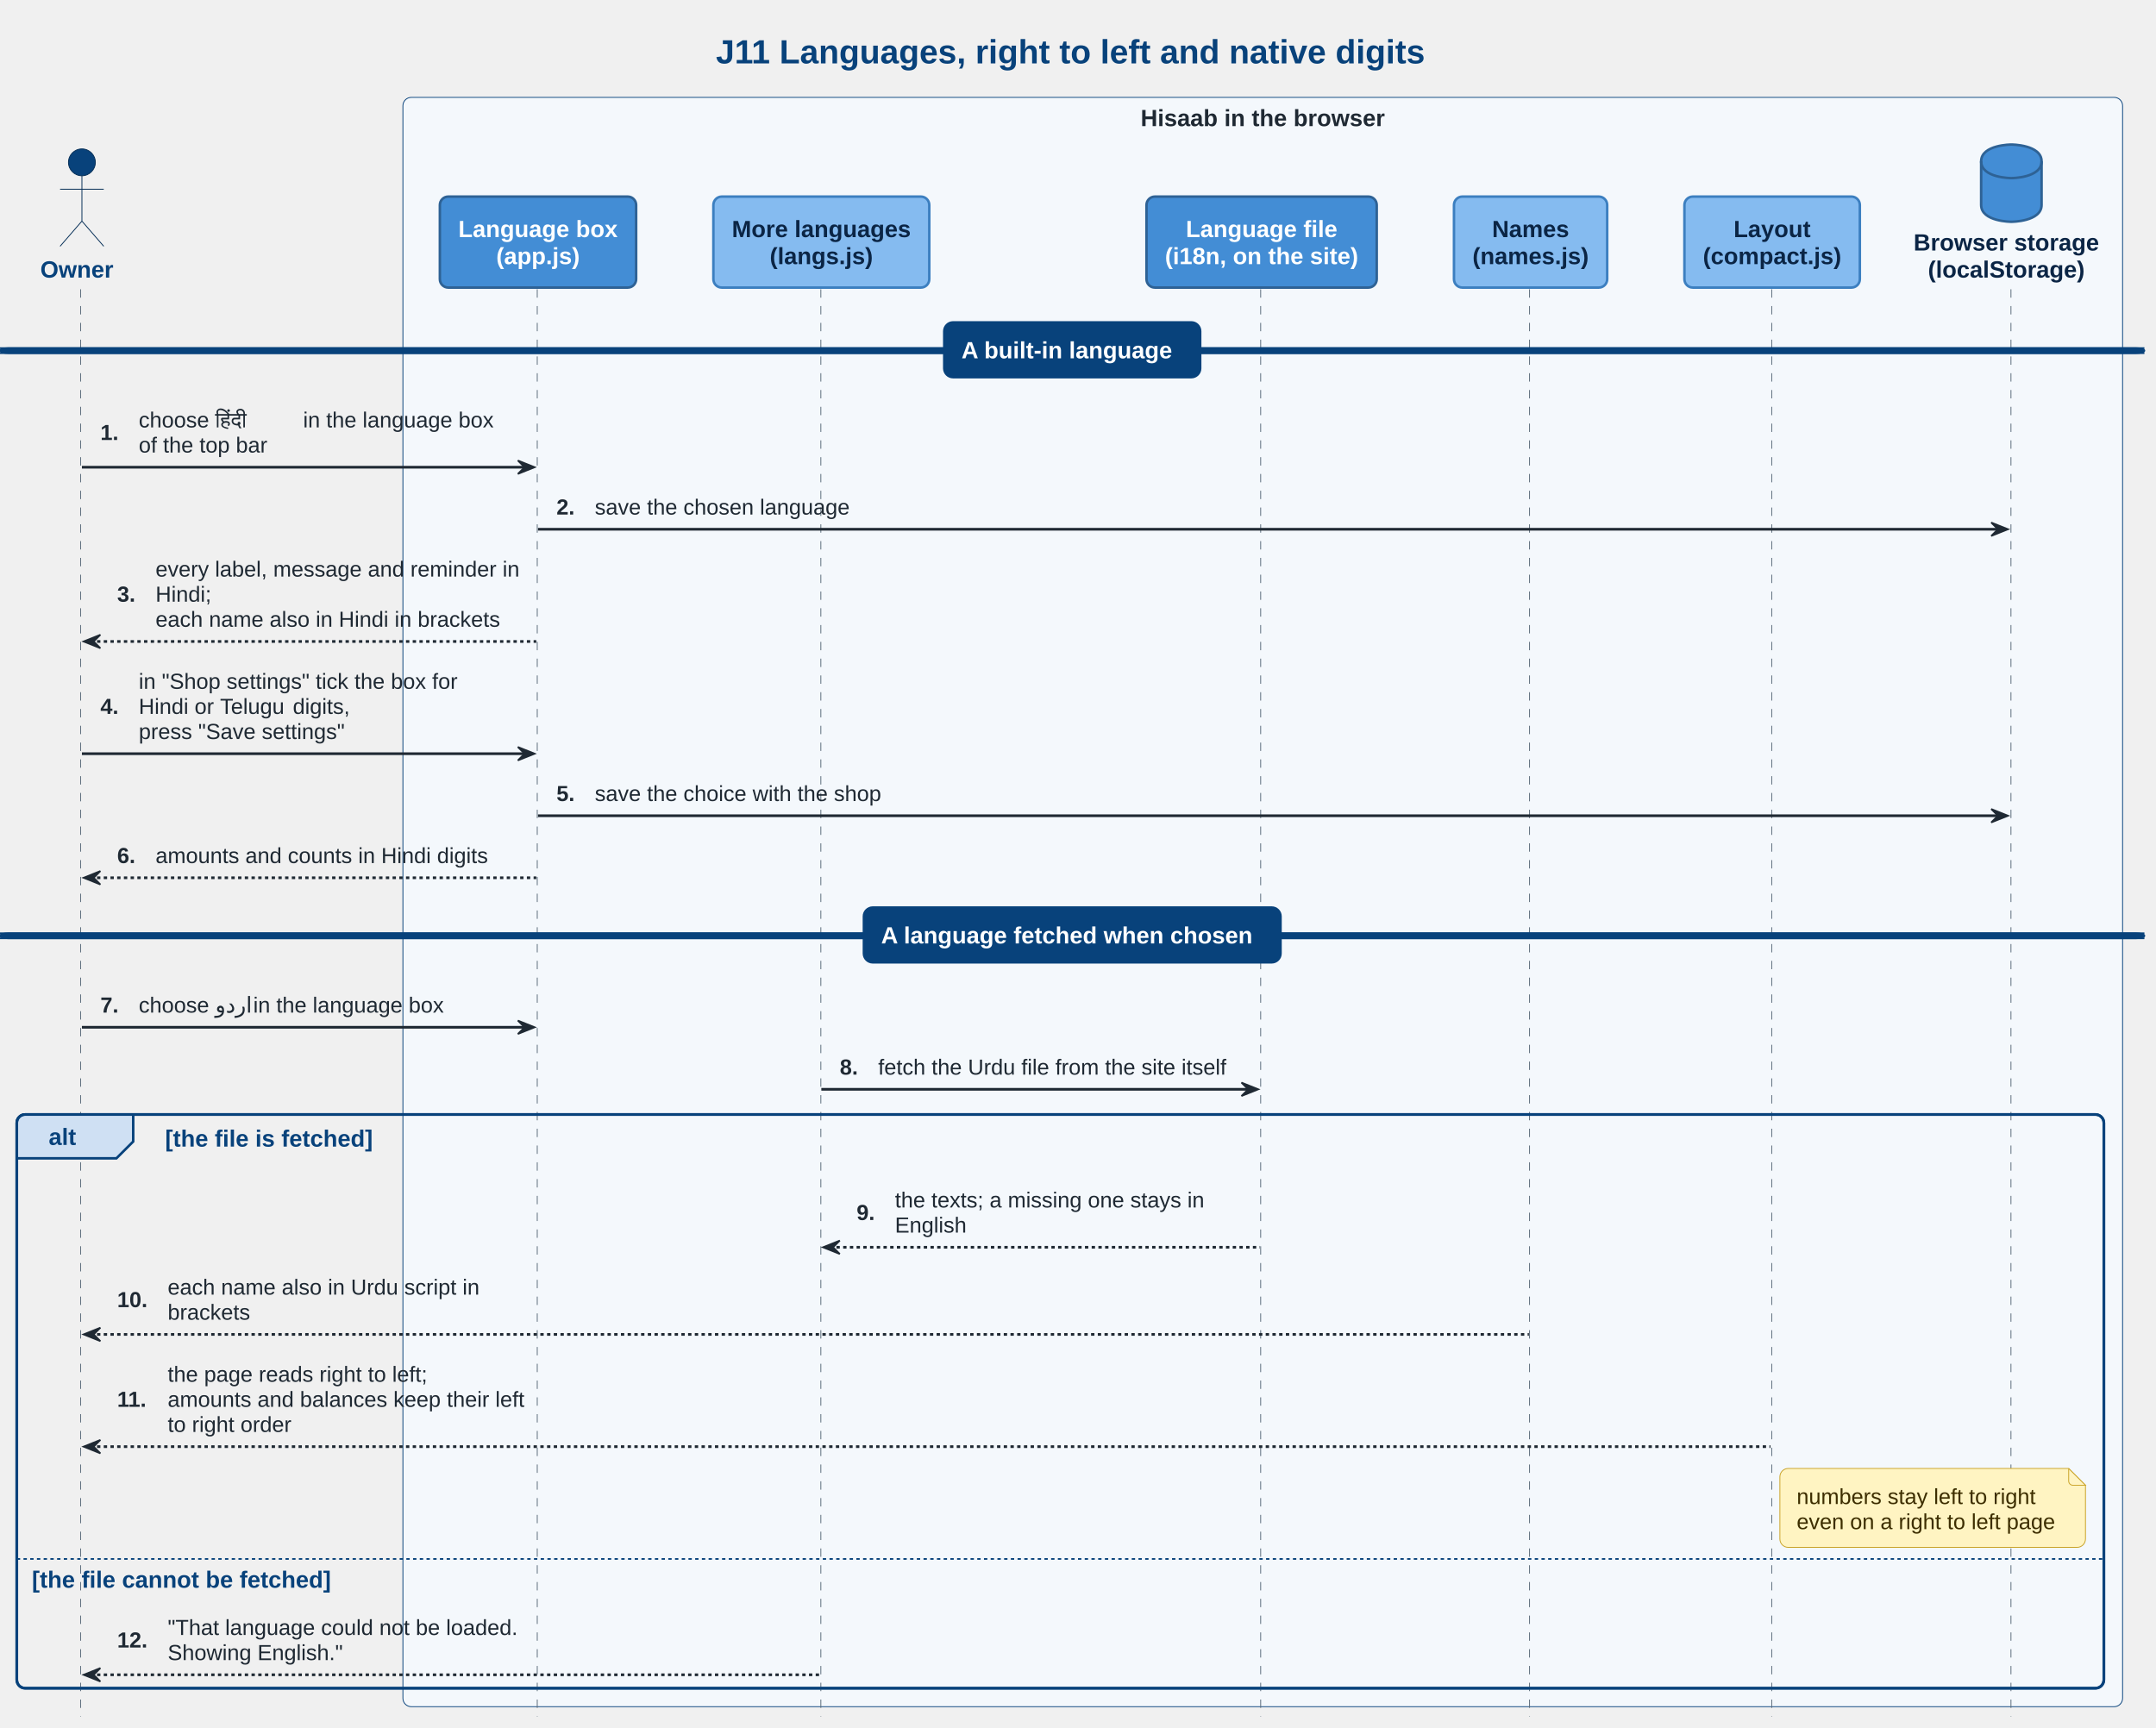
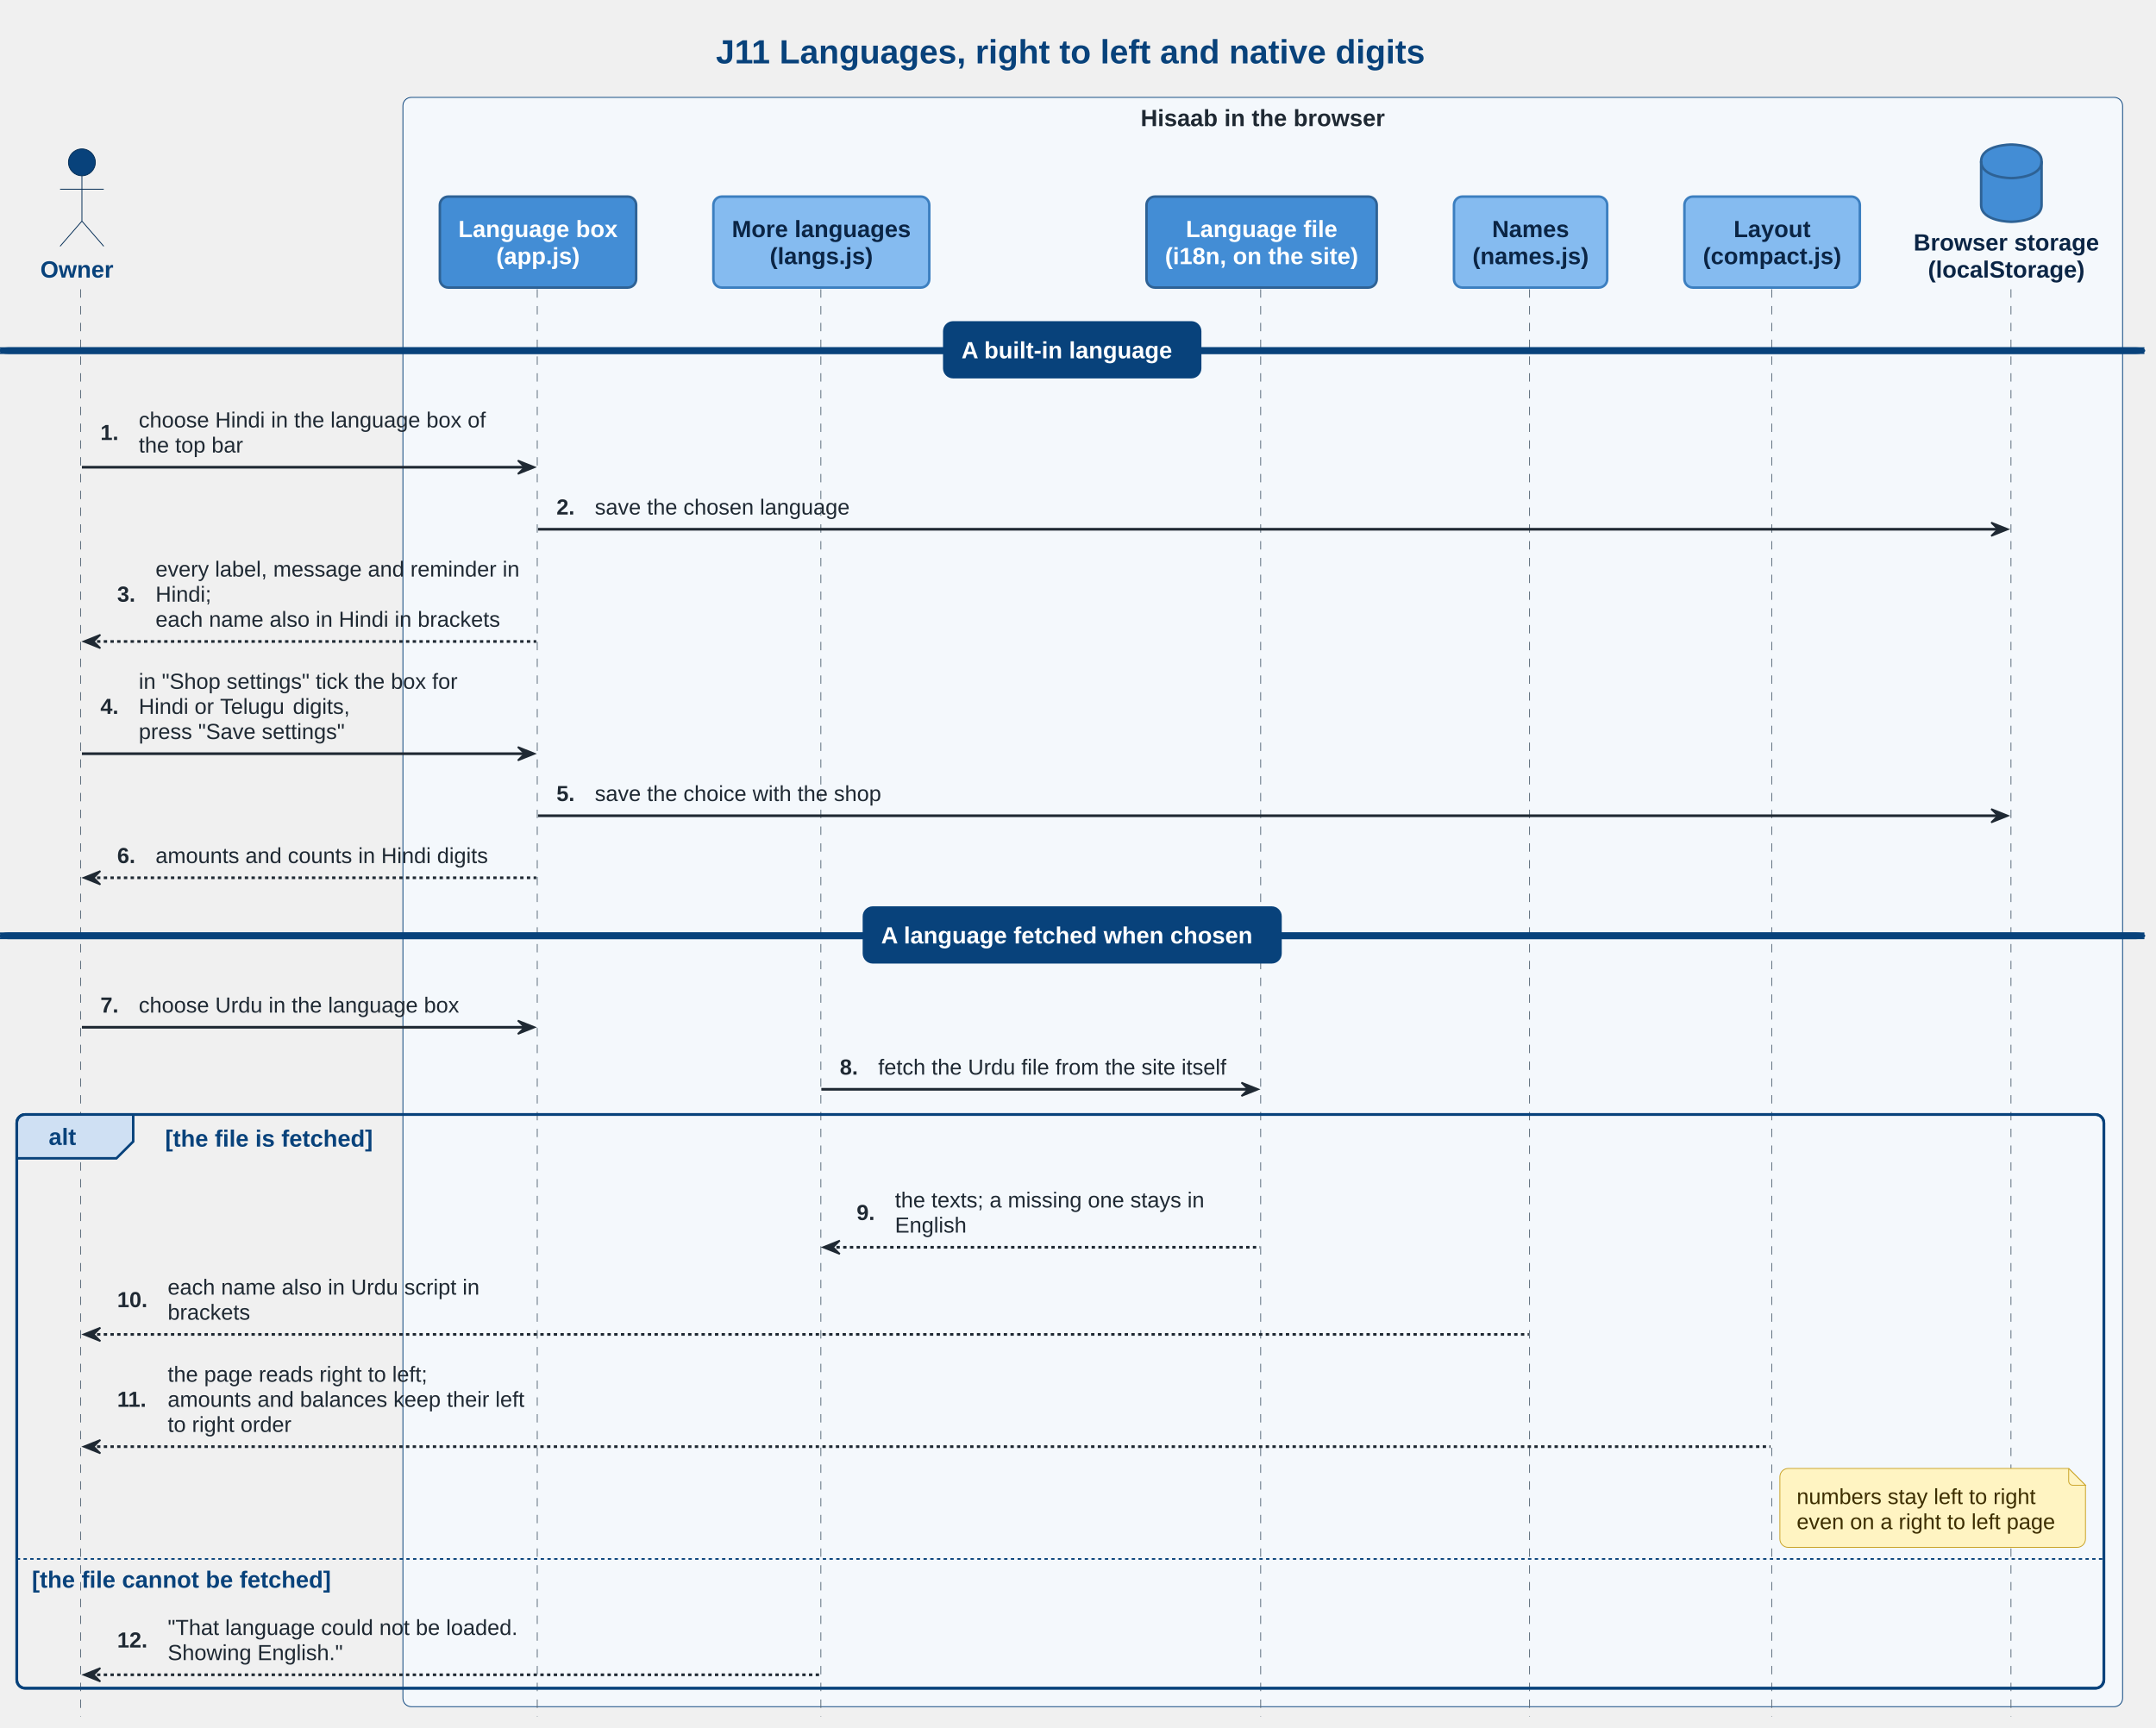
<svg xmlns="http://www.w3.org/2000/svg" contentStyleType="text/css" height="1029px" preserveAspectRatio="none" style="width:1284px;height:1029px;background:#FFFFFF;" version="1.1" viewBox="0 0 1284 1029" width="1284px" zoomAndPan="magnify">
  <defs />
  <g>
    <text fill="#08427B" font-family="Arial" font-size="20" font-weight="bold" lengthAdjust="spacing" textLength="423.398" x="426.352" y="37.76">J11 Languages, right to left and native digits</text>
    <rect fill="#F4F8FC" height="958.559" rx="5" ry="5" style="stroke:#08427B;stroke-width:0.5;" width="1024.148" x="239.955" y="57.998" />
    <text fill="#1F2933" font-family="Arial" font-size="14" font-weight="bold" lengthAdjust="spacing" textLength="145.482" x="679.288" y="75.13">Hisaab in the browser</text>
    <rect fill="none" height="341.732" rx="5" ry="5" style="stroke:#08427B;stroke-width:1.6;" width="1242.943" x="10" y="663.825" />
    <line style="stroke:#5B6B7A;stroke-width:0.5;stroke-dasharray:5.0,5.0;" x1="48" x2="48" y1="172.294" y2="1022.557" />
    <line style="stroke:#5B6B7A;stroke-width:0.5;stroke-dasharray:5.0,5.0;" x1="319.955" x2="319.955" y1="172.294" y2="1022.557" />
    <line style="stroke:#5B6B7A;stroke-width:0.5;stroke-dasharray:5.0,5.0;" x1="488.852" x2="488.852" y1="172.294" y2="1022.557" />
    <line style="stroke:#5B6B7A;stroke-width:0.5;stroke-dasharray:5.0,5.0;" x1="750.786" x2="750.786" y1="172.294" y2="1022.557" />
    <line style="stroke:#5B6B7A;stroke-width:0.5;stroke-dasharray:5.0,5.0;" x1="910.91" x2="910.91" y1="172.294" y2="1022.557" />
    <line style="stroke:#5B6B7A;stroke-width:0.5;stroke-dasharray:5.0,5.0;" x1="1055.158" x2="1055.158" y1="172.294" y2="1022.557" />
    <line style="stroke:#5B6B7A;stroke-width:0.5;stroke-dasharray:5.0,5.0;" x1="1197.62" x2="1197.62" y1="172.294" y2="1022.557" />
    <text fill="#08427B" font-family="Arial" font-size="14" font-weight="bold" lengthAdjust="spacing" textLength="43.565" x="24" y="165.327">Owner</text>
    <ellipse cx="48.783" cy="96.695" fill="#08427B" rx="8" ry="8" style="stroke:#052E56;stroke-width:0.5;" />
    <path d="M48.783,104.695 L48.783,131.695 M35.783,112.695 L61.783,112.695 M48.783,131.695 L35.783,146.695 M48.783,131.695 L61.783,146.695 " fill="none" style="stroke:#052E56;stroke-width:0.5;" />
    <rect fill="#438DD5" height="54.197" rx="5" ry="5" style="stroke:#2E6295;stroke-width:1.5;" width="116.897" x="261.955" y="117.097" />
    <text fill="#FFFFFF" font-family="Arial" font-size="14" font-weight="bold" lengthAdjust="spacing" textLength="94.897" x="272.955" y="141.228">Language box</text>
    <text fill="#FFFFFF" font-family="Arial" font-size="14" font-weight="bold" lengthAdjust="spacing" textLength="49.779" x="295.514" y="157.327">(app.js)</text>
    <rect fill="#85BBF0" height="54.197" rx="5" ry="5" style="stroke:#3C7FC0;stroke-width:1.5;" width="128.579" x="424.852" y="117.097" />
    <text fill="#0B2545" font-family="Arial" font-size="14" font-weight="bold" lengthAdjust="spacing" textLength="106.579" x="435.852" y="141.228">More languages</text>
    <text fill="#0B2545" font-family="Arial" font-size="14" font-weight="bold" lengthAdjust="spacing" textLength="61.455" x="458.414" y="157.327">(langs.js)</text>
    <rect fill="#438DD5" height="54.197" rx="5" ry="5" style="stroke:#2E6295;stroke-width:1.5;" width="137.124" x="682.786" y="117.097" />
    <text fill="#FFFFFF" font-family="Arial" font-size="14" font-weight="bold" lengthAdjust="spacing" textLength="90.234" x="706.231" y="141.228">Language file</text>
    <text fill="#FFFFFF" font-family="Arial" font-size="14" font-weight="bold" lengthAdjust="spacing" textLength="115.124" x="693.786" y="157.327">(i18n, on the site)</text>
    <rect fill="#85BBF0" height="54.197" rx="5" ry="5" style="stroke:#3C7FC0;stroke-width:1.5;" width="91.248" x="865.91" y="117.097" />
    <text fill="#0B2545" font-family="Arial" font-size="14" font-weight="bold" lengthAdjust="spacing" textLength="45.917" x="888.576" y="141.228">Names</text>
    <text fill="#0B2545" font-family="Arial" font-size="14" font-weight="bold" lengthAdjust="spacing" textLength="69.248" x="876.91" y="157.327">(names.js)</text>
    <rect fill="#85BBF0" height="54.197" rx="5" ry="5" style="stroke:#3C7FC0;stroke-width:1.5;" width="104.462" x="1003.158" y="117.097" />
    <text fill="#0B2545" font-family="Arial" font-size="14" font-weight="bold" lengthAdjust="spacing" textLength="45.89" x="1032.444" y="141.228">Layout</text>
    <text fill="#0B2545" font-family="Arial" font-size="14" font-weight="bold" lengthAdjust="spacing" textLength="82.462" x="1014.158" y="157.327">(compact.js)</text>
    <text fill="#0B2545" font-family="Arial" font-size="14" font-weight="bold" lengthAdjust="spacing" textLength="110.482" x="1139.62" y="149.228">Browser storage</text>
    <text fill="#0B2545" font-family="Arial" font-size="14" font-weight="bold" lengthAdjust="spacing" textLength="93.352" x="1148.186" y="165.327">(localStorage)</text>
    <path d="M1179.861,96.097 C1179.861,86.097 1197.861,86.097 1197.861,86.097 C1197.861,86.097 1215.861,86.097 1215.861,96.097 L1215.861,122.097 C1215.861,132.097 1197.861,132.097 1197.861,132.097 C1197.861,132.097 1179.861,132.097 1179.861,122.097 L1179.861,96.097 " fill="#438DD5" style="stroke:#2E6295;stroke-width:1.5;" />
    <path d="M1179.861,96.097 C1179.861,106.097 1197.861,106.097 1197.861,106.097 C1197.861,106.097 1215.861,106.097 1215.861,96.097 " fill="none" style="stroke:#2E6295;stroke-width:1.5;" />
    <rect fill="#08427B" height="3" rx="5" ry="5" style="stroke:#08427B;stroke-width:1.0;" width="1277.102" x="0" y="207.343" />
    <line style="stroke:#08427B;stroke-width:1.0;" x1="0" x2="1277.102" y1="207.343" y2="207.343" />
    <line style="stroke:#08427B;stroke-width:1.0;" x1="0" x2="1277.102" y1="210.343" y2="210.343" />
    <rect fill="#08427B" height="32.099" rx="5" ry="5" style="stroke:#08427B;stroke-width:2.0;" width="151.883" x="562.61" y="192.294" />
    <text fill="#FFFFFF" font-family="Arial" font-size="14" font-weight="bold" lengthAdjust="spacing" textLength="125.993" x="572.61" y="213.426">A built-in language</text>
    <polygon fill="#1F2933" points="308.403,274.29,318.403,278.29,308.403,282.29,312.403,278.29" style="stroke:#1F2933;stroke-width:1.0;" />
    <line style="stroke:#1F2933;stroke-width:1.6;" x1="48.783" x2="314.403" y1="278.29" y2="278.29" />
    <text fill="#1F2933" font-family="Arial" font-size="13" font-weight="bold" lengthAdjust="spacing" textLength="10.842" x="59.783" y="262.061">1.</text>
    <text fill="#1F2933" font-family="Arial" font-size="13" lengthAdjust="spacing" textLength="41.92" x="82.624" y="254.586">choose</text>
    <text fill="#1F2933" font-family="Arial" font-size="13" lengthAdjust="spacing" textLength="3.612" x="124.544" y="254.586"> </text>
-     <text fill="#1F2933" font-family="Arial" font-size="13" lengthAdjust="spacing" textLength="48.75" x="128.156" y="254.586">हिंदी</text>
-     <text fill="#1F2933" font-family="Arial" font-size="13" lengthAdjust="spacing" textLength="3.612" x="176.906" y="254.586"> </text>
-     <text fill="#1F2933" font-family="Arial" font-size="13" lengthAdjust="spacing" textLength="10.118" x="180.518" y="254.586">in</text>
-     <text fill="#1F2933" font-family="Arial" font-size="13" lengthAdjust="spacing" textLength="3.612" x="190.636" y="254.586"> </text>
-     <text fill="#1F2933" font-family="Arial" font-size="13" lengthAdjust="spacing" textLength="18.072" x="194.248" y="254.586">the</text>
-     <text fill="#1F2933" font-family="Arial" font-size="13" lengthAdjust="spacing" textLength="3.612" x="212.32" y="254.586"> </text>
-     <text fill="#1F2933" font-family="Arial" font-size="13" lengthAdjust="spacing" textLength="53.498" x="215.932" y="254.586">language</text>
-     <text fill="#1F2933" font-family="Arial" font-size="13" lengthAdjust="spacing" textLength="3.612" x="269.43" y="254.586"> </text>
-     <text fill="#1F2933" font-family="Arial" font-size="13" lengthAdjust="spacing" textLength="20.96" x="273.041" y="254.586">box</text>
-     <text fill="#1F2933" font-family="Arial" font-size="13" lengthAdjust="spacing" textLength="10.842" x="82.624" y="269.535">of</text>
-     <text fill="#1F2933" font-family="Arial" font-size="13" lengthAdjust="spacing" textLength="3.612" x="93.466" y="269.535"> </text>
-     <text fill="#1F2933" font-family="Arial" font-size="13" lengthAdjust="spacing" textLength="18.072" x="97.078" y="269.535">the</text>
-     <text fill="#1F2933" font-family="Arial" font-size="13" lengthAdjust="spacing" textLength="3.612" x="115.15" y="269.535"> </text>
-     <text fill="#1F2933" font-family="Arial" font-size="13" lengthAdjust="spacing" textLength="18.072" x="118.762" y="269.535">top</text>
-     <text fill="#1F2933" font-family="Arial" font-size="13" lengthAdjust="spacing" textLength="3.612" x="136.833" y="269.535"> </text>
-     <text fill="#1F2933" font-family="Arial" font-size="13" lengthAdjust="spacing" textLength="18.789" x="140.445" y="269.535">bar</text>
+     <text fill="#1F2933" font-family="Arial" font-size="13" lengthAdjust="spacing" textLength="29.625" x="128.156" y="254.586">Hindi</text>
+     <text fill="#1F2933" font-family="Arial" font-size="13" lengthAdjust="spacing" textLength="3.612" x="157.781" y="254.586"> </text>
+     <text fill="#1F2933" font-family="Arial" font-size="13" lengthAdjust="spacing" textLength="10.118" x="161.393" y="254.586">in</text>
+     <text fill="#1F2933" font-family="Arial" font-size="13" lengthAdjust="spacing" textLength="3.612" x="171.511" y="254.586"> </text>
+     <text fill="#1F2933" font-family="Arial" font-size="13" lengthAdjust="spacing" textLength="18.072" x="175.123" y="254.586">the</text>
+     <text fill="#1F2933" font-family="Arial" font-size="13" lengthAdjust="spacing" textLength="3.612" x="193.194" y="254.586"> </text>
+     <text fill="#1F2933" font-family="Arial" font-size="13" lengthAdjust="spacing" textLength="53.498" x="196.806" y="254.586">language</text>
+     <text fill="#1F2933" font-family="Arial" font-size="13" lengthAdjust="spacing" textLength="3.612" x="250.304" y="254.586"> </text>
+     <text fill="#1F2933" font-family="Arial" font-size="13" lengthAdjust="spacing" textLength="20.96" x="253.916" y="254.586">box</text>
+     <text fill="#1F2933" font-family="Arial" font-size="13" lengthAdjust="spacing" textLength="3.612" x="274.876" y="254.586"> </text>
+     <text fill="#1F2933" font-family="Arial" font-size="13" lengthAdjust="spacing" textLength="10.842" x="278.488" y="254.586">of</text>
+     <text fill="#1F2933" font-family="Arial" font-size="13" lengthAdjust="spacing" textLength="18.072" x="82.624" y="269.535">the</text>
+     <text fill="#1F2933" font-family="Arial" font-size="13" lengthAdjust="spacing" textLength="3.612" x="100.696" y="269.535"> </text>
+     <text fill="#1F2933" font-family="Arial" font-size="13" lengthAdjust="spacing" textLength="18.072" x="104.308" y="269.535">top</text>
+     <text fill="#1F2933" font-family="Arial" font-size="13" lengthAdjust="spacing" textLength="3.612" x="122.38" y="269.535"> </text>
+     <text fill="#1F2933" font-family="Arial" font-size="13" lengthAdjust="spacing" textLength="18.789" x="125.992" y="269.535">bar</text>
    <polygon fill="#1F2933" points="1185.861,311.239,1195.861,315.239,1185.861,319.239,1189.861,315.239" style="stroke:#1F2933;stroke-width:1.0;" />
    <line style="stroke:#1F2933;stroke-width:1.6;" x1="320.403" x2="1191.861" y1="315.239" y2="315.239" />
    <text fill="#1F2933" font-family="Arial" font-size="13" font-weight="bold" lengthAdjust="spacing" textLength="10.842" x="331.403" y="306.484">2.</text>
    <text fill="#1F2933" font-family="Arial" font-size="13" lengthAdjust="spacing" textLength="27.46" x="354.245" y="306.484">save</text>
    <text fill="#1F2933" font-family="Arial" font-size="13" lengthAdjust="spacing" textLength="3.612" x="381.705" y="306.484"> </text>
    <text fill="#1F2933" font-family="Arial" font-size="13" lengthAdjust="spacing" textLength="18.072" x="385.317" y="306.484">the</text>
    <text fill="#1F2933" font-family="Arial" font-size="13" lengthAdjust="spacing" textLength="3.612" x="403.389" y="306.484"> </text>
    <text fill="#1F2933" font-family="Arial" font-size="13" lengthAdjust="spacing" textLength="41.92" x="407" y="306.484">chosen</text>
    <text fill="#1F2933" font-family="Arial" font-size="13" lengthAdjust="spacing" textLength="3.612" x="448.92" y="306.484"> </text>
    <text fill="#1F2933" font-family="Arial" font-size="13" lengthAdjust="spacing" textLength="53.498" x="452.532" y="306.484">language</text>
    <polygon fill="#1F2933" points="59.783,378.085,49.783,382.085,59.783,386.085,55.783,382.085" style="stroke:#1F2933;stroke-width:1.0;" />
    <line style="stroke:#1F2933;stroke-width:1.6;stroke-dasharray:2.0,2.0;" x1="53.783" x2="319.403" y1="382.085" y2="382.085" />
    <text fill="#1F2933" font-family="Arial" font-size="13" font-weight="bold" lengthAdjust="spacing" textLength="10.842" x="69.783" y="358.381">3.</text>
    <text fill="#1F2933" font-family="Arial" font-size="13" lengthAdjust="spacing" textLength="31.789" x="92.624" y="343.433">every</text>
    <text fill="#1F2933" font-family="Arial" font-size="13" lengthAdjust="spacing" textLength="3.612" x="124.414" y="343.433"> </text>
    <text fill="#1F2933" font-family="Arial" font-size="13" lengthAdjust="spacing" textLength="31.078" x="128.025" y="343.433">label,</text>
    <text fill="#1F2933" font-family="Arial" font-size="13" lengthAdjust="spacing" textLength="3.612" x="159.103" y="343.433"> </text>
    <text fill="#1F2933" font-family="Arial" font-size="13" lengthAdjust="spacing" textLength="52.749" x="162.715" y="343.433">message</text>
    <text fill="#1F2933" font-family="Arial" font-size="13" lengthAdjust="spacing" textLength="3.612" x="215.464" y="343.433"> </text>
    <text fill="#1F2933" font-family="Arial" font-size="13" lengthAdjust="spacing" textLength="21.69" x="219.076" y="343.433">and</text>
    <text fill="#1F2933" font-family="Arial" font-size="13" lengthAdjust="spacing" textLength="3.612" x="240.766" y="343.433"> </text>
    <text fill="#1F2933" font-family="Arial" font-size="13" lengthAdjust="spacing" textLength="51.295" x="244.378" y="343.433">reminder</text>
    <text fill="#1F2933" font-family="Arial" font-size="13" lengthAdjust="spacing" textLength="3.612" x="295.673" y="343.433"> </text>
    <text fill="#1F2933" font-family="Arial" font-size="13" lengthAdjust="spacing" textLength="10.118" x="299.285" y="343.433">in</text>
    <text fill="#1F2933" font-family="Arial" font-size="13" lengthAdjust="spacing" textLength="33.236" x="92.624" y="358.381">Hindi;</text>
    <text fill="#1F2933" font-family="Arial" font-size="13" lengthAdjust="spacing" textLength="28.19" x="92.624" y="373.33">each</text>
    <text fill="#1F2933" font-family="Arial" font-size="13" lengthAdjust="spacing" textLength="3.612" x="120.814" y="373.33"> </text>
    <text fill="#1F2933" font-family="Arial" font-size="13" lengthAdjust="spacing" textLength="32.519" x="124.426" y="373.33">name</text>
    <text fill="#1F2933" font-family="Arial" font-size="13" lengthAdjust="spacing" textLength="3.612" x="156.945" y="373.33"> </text>
    <text fill="#1F2933" font-family="Arial" font-size="13" lengthAdjust="spacing" textLength="23.848" x="160.557" y="373.33">also</text>
    <text fill="#1F2933" font-family="Arial" font-size="13" lengthAdjust="spacing" textLength="3.612" x="184.405" y="373.33"> </text>
    <text fill="#1F2933" font-family="Arial" font-size="13" lengthAdjust="spacing" textLength="10.118" x="188.017" y="373.33">in</text>
    <text fill="#1F2933" font-family="Arial" font-size="13" lengthAdjust="spacing" textLength="3.612" x="198.135" y="373.33"> </text>
    <text fill="#1F2933" font-family="Arial" font-size="13" lengthAdjust="spacing" textLength="29.625" x="201.747" y="373.33">Hindi</text>
    <text fill="#1F2933" font-family="Arial" font-size="13" lengthAdjust="spacing" textLength="3.612" x="231.372" y="373.33"> </text>
    <text fill="#1F2933" font-family="Arial" font-size="13" lengthAdjust="spacing" textLength="10.118" x="234.983" y="373.33">in</text>
    <text fill="#1F2933" font-family="Arial" font-size="13" lengthAdjust="spacing" textLength="3.612" x="245.102" y="373.33"> </text>
    <text fill="#1F2933" font-family="Arial" font-size="13" lengthAdjust="spacing" textLength="49.131" x="248.713" y="373.33">brackets</text>
    <polygon fill="#1F2933" points="308.403,444.931,318.403,448.931,308.403,452.931,312.403,448.931" style="stroke:#1F2933;stroke-width:1.0;" />
    <line style="stroke:#1F2933;stroke-width:1.6;" x1="48.783" x2="314.403" y1="448.931" y2="448.931" />
    <text fill="#1F2933" font-family="Arial" font-size="13" font-weight="bold" lengthAdjust="spacing" textLength="10.842" x="59.783" y="425.228">4.</text>
    <text fill="#1F2933" font-family="Arial" font-size="13" lengthAdjust="spacing" textLength="10.118" x="82.624" y="410.279">in</text>
    <text fill="#1F2933" font-family="Arial" font-size="13" lengthAdjust="spacing" textLength="3.612" x="92.743" y="410.279"> </text>
    <text fill="#1F2933" font-family="Arial" font-size="13" lengthAdjust="spacing" textLength="34.976" x="96.355" y="410.279">"Shop</text>
    <text fill="#1F2933" font-family="Arial" font-size="13" lengthAdjust="spacing" textLength="3.612" x="131.33" y="410.279"> </text>
    <text fill="#1F2933" font-family="Arial" font-size="13" lengthAdjust="spacing" textLength="49.416" x="134.942" y="410.279">settings"</text>
    <text fill="#1F2933" font-family="Arial" font-size="13" lengthAdjust="spacing" textLength="3.612" x="184.358" y="410.279"> </text>
    <text fill="#1F2933" font-family="Arial" font-size="13" lengthAdjust="spacing" textLength="19.5" x="187.97" y="410.279">tick</text>
    <text fill="#1F2933" font-family="Arial" font-size="13" lengthAdjust="spacing" textLength="3.612" x="207.47" y="410.279"> </text>
    <text fill="#1F2933" font-family="Arial" font-size="13" lengthAdjust="spacing" textLength="18.072" x="211.082" y="410.279">the</text>
    <text fill="#1F2933" font-family="Arial" font-size="13" lengthAdjust="spacing" textLength="3.612" x="229.154" y="410.279"> </text>
    <text fill="#1F2933" font-family="Arial" font-size="13" lengthAdjust="spacing" textLength="20.96" x="232.766" y="410.279">box</text>
    <text fill="#1F2933" font-family="Arial" font-size="13" lengthAdjust="spacing" textLength="3.612" x="253.726" y="410.279"> </text>
    <text fill="#1F2933" font-family="Arial" font-size="13" lengthAdjust="spacing" textLength="15.171" x="257.337" y="410.279">for</text>
    <text fill="#1F2933" font-family="Arial" font-size="13" lengthAdjust="spacing" textLength="29.625" x="82.624" y="425.228">Hindi</text>
    <text fill="#1F2933" font-family="Arial" font-size="13" lengthAdjust="spacing" textLength="3.612" x="112.249" y="425.228"> </text>
    <text fill="#1F2933" font-family="Arial" font-size="13" lengthAdjust="spacing" textLength="11.559" x="115.861" y="425.228">or</text>
    <text fill="#1F2933" font-family="Arial" font-size="13" lengthAdjust="spacing" textLength="3.612" x="127.42" y="425.228"> </text>
    <text fill="#1F2933" font-family="Arial" font-size="13" lengthAdjust="spacing" textLength="39.749" x="131.032" y="425.228">Telugu</text>
    <text fill="#1F2933" font-family="Arial" font-size="13" lengthAdjust="spacing" textLength="3.612" x="170.781" y="425.228"> </text>
    <text fill="#1F2933" font-family="Arial" font-size="13" lengthAdjust="spacing" textLength="33.96" x="174.393" y="425.228">digits,</text>
    <text fill="#1F2933" font-family="Arial" font-size="13" lengthAdjust="spacing" textLength="31.789" x="82.624" y="440.176">press</text>
    <text fill="#1F2933" font-family="Arial" font-size="13" lengthAdjust="spacing" textLength="3.612" x="114.414" y="440.176"> </text>
    <text fill="#1F2933" font-family="Arial" font-size="13" lengthAdjust="spacing" textLength="34.246" x="118.025" y="440.176">"Save</text>
    <text fill="#1F2933" font-family="Arial" font-size="13" lengthAdjust="spacing" textLength="3.612" x="152.271" y="440.176"> </text>
    <text fill="#1F2933" font-family="Arial" font-size="13" lengthAdjust="spacing" textLength="49.416" x="155.883" y="440.176">settings"</text>
    <polygon fill="#1F2933" points="1185.861,481.88,1195.861,485.88,1185.861,489.88,1189.861,485.88" style="stroke:#1F2933;stroke-width:1.0;" />
    <line style="stroke:#1F2933;stroke-width:1.6;" x1="320.403" x2="1191.861" y1="485.88" y2="485.88" />
    <text fill="#1F2933" font-family="Arial" font-size="13" font-weight="bold" lengthAdjust="spacing" textLength="10.842" x="331.403" y="477.125">5.</text>
    <text fill="#1F2933" font-family="Arial" font-size="13" lengthAdjust="spacing" textLength="27.46" x="354.245" y="477.125">save</text>
    <text fill="#1F2933" font-family="Arial" font-size="13" lengthAdjust="spacing" textLength="3.612" x="381.705" y="477.125"> </text>
    <text fill="#1F2933" font-family="Arial" font-size="13" lengthAdjust="spacing" textLength="18.072" x="385.317" y="477.125">the</text>
    <text fill="#1F2933" font-family="Arial" font-size="13" lengthAdjust="spacing" textLength="3.612" x="403.389" y="477.125"> </text>
    <text fill="#1F2933" font-family="Arial" font-size="13" lengthAdjust="spacing" textLength="37.578" x="407" y="477.125">choice</text>
    <text fill="#1F2933" font-family="Arial" font-size="13" lengthAdjust="spacing" textLength="3.612" x="444.579" y="477.125"> </text>
    <text fill="#1F2933" font-family="Arial" font-size="13" lengthAdjust="spacing" textLength="23.118" x="448.19" y="477.125">with</text>
    <text fill="#1F2933" font-family="Arial" font-size="13" lengthAdjust="spacing" textLength="3.612" x="471.309" y="477.125"> </text>
    <text fill="#1F2933" font-family="Arial" font-size="13" lengthAdjust="spacing" textLength="18.072" x="474.92" y="477.125">the</text>
    <text fill="#1F2933" font-family="Arial" font-size="13" lengthAdjust="spacing" textLength="3.612" x="492.992" y="477.125"> </text>
    <text fill="#1F2933" font-family="Arial" font-size="13" lengthAdjust="spacing" textLength="28.19" x="496.604" y="477.125">shop</text>
    <polygon fill="#1F2933" points="59.783,518.829,49.783,522.829,59.783,526.829,55.783,522.829" style="stroke:#1F2933;stroke-width:1.0;" />
    <line style="stroke:#1F2933;stroke-width:1.6;stroke-dasharray:2.0,2.0;" x1="53.783" x2="319.403" y1="522.829" y2="522.829" />
    <text fill="#1F2933" font-family="Arial" font-size="13" font-weight="bold" lengthAdjust="spacing" textLength="10.842" x="69.783" y="514.074">6.</text>
    <text fill="#1F2933" font-family="Arial" font-size="13" lengthAdjust="spacing" textLength="49.861" x="92.624" y="514.074">amounts</text>
    <text fill="#1F2933" font-family="Arial" font-size="13" lengthAdjust="spacing" textLength="3.612" x="142.485" y="514.074"> </text>
    <text fill="#1F2933" font-family="Arial" font-size="13" lengthAdjust="spacing" textLength="21.69" x="146.097" y="514.074">and</text>
    <text fill="#1F2933" font-family="Arial" font-size="13" lengthAdjust="spacing" textLength="3.612" x="167.787" y="514.074"> </text>
    <text fill="#1F2933" font-family="Arial" font-size="13" lengthAdjust="spacing" textLength="38.302" x="171.399" y="514.074">counts</text>
    <text fill="#1F2933" font-family="Arial" font-size="13" lengthAdjust="spacing" textLength="3.612" x="209.701" y="514.074"> </text>
    <text fill="#1F2933" font-family="Arial" font-size="13" lengthAdjust="spacing" textLength="10.118" x="213.312" y="514.074">in</text>
    <text fill="#1F2933" font-family="Arial" font-size="13" lengthAdjust="spacing" textLength="3.612" x="223.431" y="514.074"> </text>
    <text fill="#1F2933" font-family="Arial" font-size="13" lengthAdjust="spacing" textLength="29.625" x="227.042" y="514.074">Hindi</text>
    <text fill="#1F2933" font-family="Arial" font-size="13" lengthAdjust="spacing" textLength="3.612" x="256.667" y="514.074"> </text>
    <text fill="#1F2933" font-family="Arial" font-size="13" lengthAdjust="spacing" textLength="30.348" x="260.279" y="514.074">digits</text>
    <rect fill="#08427B" height="3" rx="5" ry="5" style="stroke:#08427B;stroke-width:1.0;" width="1277.102" x="0" y="555.878" />
    <line style="stroke:#08427B;stroke-width:1.0;" x1="0" x2="1277.102" y1="555.878" y2="555.878" />
    <line style="stroke:#08427B;stroke-width:1.0;" x1="0" x2="1277.102" y1="558.878" y2="558.878" />
    <rect fill="#08427B" height="32.099" rx="5" ry="5" style="stroke:#08427B;stroke-width:2.0;" width="247.593" x="514.755" y="540.829" />
    <text fill="#FFFFFF" font-family="Arial" font-size="14" font-weight="bold" lengthAdjust="spacing" textLength="221.703" x="524.755" y="561.96">A language fetched when chosen</text>
    <polygon fill="#1F2933" points="308.403,607.876,318.403,611.876,308.403,615.876,312.403,611.876" style="stroke:#1F2933;stroke-width:1.0;" />
    <line style="stroke:#1F2933;stroke-width:1.6;" x1="48.783" x2="314.403" y1="611.876" y2="611.876" />
    <text fill="#1F2933" font-family="Arial" font-size="13" font-weight="bold" lengthAdjust="spacing" textLength="10.842" x="59.783" y="603.121">7.</text>
    <text fill="#1F2933" font-family="Arial" font-size="13" lengthAdjust="spacing" textLength="41.92" x="82.624" y="603.121">choose</text>
    <text fill="#1F2933" font-family="Arial" font-size="13" lengthAdjust="spacing" textLength="3.612" x="124.544" y="603.121"> </text>
-     <text fill="#1F2933" font-family="Arial" font-size="13" lengthAdjust="spacing" textLength="19.049" x="128.156" y="603.121">اردو</text>
-     <text fill="#1F2933" font-family="Arial" font-size="13" lengthAdjust="spacing" textLength="3.612" x="147.206" y="603.121"> </text>
-     <text fill="#1F2933" font-family="Arial" font-size="13" lengthAdjust="spacing" textLength="10.118" x="150.817" y="603.121">in</text>
-     <text fill="#1F2933" font-family="Arial" font-size="13" lengthAdjust="spacing" textLength="3.612" x="160.935" y="603.121"> </text>
-     <text fill="#1F2933" font-family="Arial" font-size="13" lengthAdjust="spacing" textLength="18.072" x="164.547" y="603.121">the</text>
-     <text fill="#1F2933" font-family="Arial" font-size="13" lengthAdjust="spacing" textLength="3.612" x="182.619" y="603.121"> </text>
-     <text fill="#1F2933" font-family="Arial" font-size="13" lengthAdjust="spacing" textLength="53.498" x="186.231" y="603.121">language</text>
-     <text fill="#1F2933" font-family="Arial" font-size="13" lengthAdjust="spacing" textLength="3.612" x="239.729" y="603.121"> </text>
-     <text fill="#1F2933" font-family="Arial" font-size="13" lengthAdjust="spacing" textLength="20.96" x="243.341" y="603.121">box</text>
+     <text fill="#1F2933" font-family="Arial" font-size="13" lengthAdjust="spacing" textLength="28.177" x="128.156" y="603.121">Urdu</text>
+     <text fill="#1F2933" font-family="Arial" font-size="13" lengthAdjust="spacing" textLength="3.612" x="156.333" y="603.121"> </text>
+     <text fill="#1F2933" font-family="Arial" font-size="13" lengthAdjust="spacing" textLength="10.118" x="159.945" y="603.121">in</text>
+     <text fill="#1F2933" font-family="Arial" font-size="13" lengthAdjust="spacing" textLength="3.612" x="170.064" y="603.121"> </text>
+     <text fill="#1F2933" font-family="Arial" font-size="13" lengthAdjust="spacing" textLength="18.072" x="173.675" y="603.121">the</text>
+     <text fill="#1F2933" font-family="Arial" font-size="13" lengthAdjust="spacing" textLength="3.612" x="191.747" y="603.121"> </text>
+     <text fill="#1F2933" font-family="Arial" font-size="13" lengthAdjust="spacing" textLength="53.498" x="195.359" y="603.121">language</text>
+     <text fill="#1F2933" font-family="Arial" font-size="13" lengthAdjust="spacing" textLength="3.612" x="248.857" y="603.121"> </text>
+     <text fill="#1F2933" font-family="Arial" font-size="13" lengthAdjust="spacing" textLength="20.96" x="252.469" y="603.121">box</text>
    <polygon fill="#1F2933" points="739.348,644.825,749.348,648.825,739.348,652.825,743.348,648.825" style="stroke:#1F2933;stroke-width:1.0;" />
    <line style="stroke:#1F2933;stroke-width:1.6;" x1="489.141" x2="745.348" y1="648.825" y2="648.825" />
    <text fill="#1F2933" font-family="Arial" font-size="13" font-weight="bold" lengthAdjust="spacing" textLength="10.842" x="500.141" y="640.07">8.</text>
    <text fill="#1F2933" font-family="Arial" font-size="13" lengthAdjust="spacing" textLength="28.184" x="522.983" y="640.07">fetch</text>
    <text fill="#1F2933" font-family="Arial" font-size="13" lengthAdjust="spacing" textLength="3.612" x="551.167" y="640.07"> </text>
    <text fill="#1F2933" font-family="Arial" font-size="13" lengthAdjust="spacing" textLength="18.072" x="554.778" y="640.07">the</text>
    <text fill="#1F2933" font-family="Arial" font-size="13" lengthAdjust="spacing" textLength="3.612" x="572.85" y="640.07"> </text>
    <text fill="#1F2933" font-family="Arial" font-size="13" lengthAdjust="spacing" textLength="28.177" x="576.462" y="640.07">Urdu</text>
    <text fill="#1F2933" font-family="Arial" font-size="13" lengthAdjust="spacing" textLength="3.612" x="604.639" y="640.07"> </text>
    <text fill="#1F2933" font-family="Arial" font-size="13" lengthAdjust="spacing" textLength="16.618" x="608.251" y="640.07">file</text>
    <text fill="#1F2933" font-family="Arial" font-size="13" lengthAdjust="spacing" textLength="3.612" x="624.869" y="640.07"> </text>
    <text fill="#1F2933" font-family="Arial" font-size="13" lengthAdjust="spacing" textLength="26" x="628.481" y="640.07">from</text>
    <text fill="#1F2933" font-family="Arial" font-size="13" lengthAdjust="spacing" textLength="3.612" x="654.481" y="640.07"> </text>
    <text fill="#1F2933" font-family="Arial" font-size="13" lengthAdjust="spacing" textLength="18.072" x="658.093" y="640.07">the</text>
    <text fill="#1F2933" font-family="Arial" font-size="13" lengthAdjust="spacing" textLength="3.612" x="676.165" y="640.07"> </text>
    <text fill="#1F2933" font-family="Arial" font-size="13" lengthAdjust="spacing" textLength="20.23" x="679.776" y="640.07">site</text>
    <text fill="#1F2933" font-family="Arial" font-size="13" lengthAdjust="spacing" textLength="3.612" x="700.006" y="640.07"> </text>
    <text fill="#1F2933" font-family="Arial" font-size="13" lengthAdjust="spacing" textLength="26.73" x="703.618" y="640.07">itself</text>
    <path d="M15,663.825 L79.338,663.825 L79.338,679.923 L69.338,689.923 L10,689.923 L10,668.825 A5,5 0 0 1 15,663.825 " fill="#CFE0F3" style="stroke:#08427B;stroke-width:1.5;" />
    <rect fill="none" height="341.732" rx="5" ry="5" style="stroke:#08427B;stroke-width:1.6;" width="1242.943" x="10" y="663.825" />
    <text fill="#08427B" font-family="Arial" font-size="14" font-weight="bold" lengthAdjust="spacing" textLength="16.338" x="29" y="681.957">alt</text>
    <text fill="#08427B" font-family="Arial" font-size="14" font-weight="bold" lengthAdjust="spacing" textLength="123.683" x="98.338" y="682.957">[the file is fetched]</text>
    <polygon fill="#1F2933" points="500.141,738.919,490.141,742.919,500.141,746.919,496.141,742.919" style="stroke:#1F2933;stroke-width:1.0;" />
    <line style="stroke:#1F2933;stroke-width:1.6;stroke-dasharray:2.0,2.0;" x1="494.141" x2="750.348" y1="742.919" y2="742.919" />
    <text fill="#1F2933" font-family="Arial" font-size="13" font-weight="bold" lengthAdjust="spacing" textLength="10.842" x="510.141" y="726.69">9.</text>
    <text fill="#1F2933" font-family="Arial" font-size="13" lengthAdjust="spacing" textLength="18.072" x="532.983" y="719.216">the</text>
    <text fill="#1F2933" font-family="Arial" font-size="13" lengthAdjust="spacing" textLength="3.612" x="551.055" y="719.216"> </text>
    <text fill="#1F2933" font-family="Arial" font-size="13" lengthAdjust="spacing" textLength="31.065" x="554.667" y="719.216">texts;</text>
    <text fill="#1F2933" font-family="Arial" font-size="13" lengthAdjust="spacing" textLength="3.612" x="585.732" y="719.216"> </text>
    <text fill="#1F2933" font-family="Arial" font-size="13" lengthAdjust="spacing" textLength="7.23" x="589.344" y="719.216">a</text>
    <text fill="#1F2933" font-family="Arial" font-size="13" lengthAdjust="spacing" textLength="3.612" x="596.574" y="719.216"> </text>
    <text fill="#1F2933" font-family="Arial" font-size="13" lengthAdjust="spacing" textLength="44.065" x="600.186" y="719.216">missing</text>
    <text fill="#1F2933" font-family="Arial" font-size="13" lengthAdjust="spacing" textLength="3.612" x="644.251" y="719.216"> </text>
    <text fill="#1F2933" font-family="Arial" font-size="13" lengthAdjust="spacing" textLength="21.69" x="647.863" y="719.216">one</text>
    <text fill="#1F2933" font-family="Arial" font-size="13" lengthAdjust="spacing" textLength="3.612" x="669.553" y="719.216"> </text>
    <text fill="#1F2933" font-family="Arial" font-size="13" lengthAdjust="spacing" textLength="30.342" x="673.165" y="719.216">stays</text>
    <text fill="#1F2933" font-family="Arial" font-size="13" lengthAdjust="spacing" textLength="3.612" x="703.506" y="719.216"> </text>
    <text fill="#1F2933" font-family="Arial" font-size="13" lengthAdjust="spacing" textLength="10.118" x="707.118" y="719.216">in</text>
    <text fill="#1F2933" font-family="Arial" font-size="13" lengthAdjust="spacing" textLength="42.637" x="532.983" y="734.165">English</text>
    <polygon fill="#1F2933" points="59.783,790.817,49.783,794.817,59.783,798.817,55.783,794.817" style="stroke:#1F2933;stroke-width:1.0;" />
    <line style="stroke:#1F2933;stroke-width:1.6;stroke-dasharray:2.0,2.0;" x1="53.783" x2="910.534" y1="794.817" y2="794.817" />
    <text fill="#1F2933" font-family="Arial" font-size="13" font-weight="bold" lengthAdjust="spacing" textLength="18.072" x="69.783" y="778.588">10.</text>
    <text fill="#1F2933" font-family="Arial" font-size="13" lengthAdjust="spacing" textLength="28.19" x="99.855" y="771.113">each</text>
    <text fill="#1F2933" font-family="Arial" font-size="13" lengthAdjust="spacing" textLength="3.612" x="128.044" y="771.113"> </text>
    <text fill="#1F2933" font-family="Arial" font-size="13" lengthAdjust="spacing" textLength="32.519" x="131.656" y="771.113">name</text>
    <text fill="#1F2933" font-family="Arial" font-size="13" lengthAdjust="spacing" textLength="3.612" x="164.175" y="771.113"> </text>
    <text fill="#1F2933" font-family="Arial" font-size="13" lengthAdjust="spacing" textLength="23.848" x="167.787" y="771.113">also</text>
    <text fill="#1F2933" font-family="Arial" font-size="13" lengthAdjust="spacing" textLength="3.612" x="191.635" y="771.113"> </text>
    <text fill="#1F2933" font-family="Arial" font-size="13" lengthAdjust="spacing" textLength="10.118" x="195.247" y="771.113">in</text>
    <text fill="#1F2933" font-family="Arial" font-size="13" lengthAdjust="spacing" textLength="3.612" x="205.365" y="771.113"> </text>
    <text fill="#1F2933" font-family="Arial" font-size="13" lengthAdjust="spacing" textLength="28.177" x="208.977" y="771.113">Urdu</text>
    <text fill="#1F2933" font-family="Arial" font-size="13" lengthAdjust="spacing" textLength="3.612" x="237.154" y="771.113"> </text>
    <text fill="#1F2933" font-family="Arial" font-size="13" lengthAdjust="spacing" textLength="31.059" x="240.766" y="771.113">script</text>
    <text fill="#1F2933" font-family="Arial" font-size="13" lengthAdjust="spacing" textLength="3.612" x="271.825" y="771.113"> </text>
    <text fill="#1F2933" font-family="Arial" font-size="13" lengthAdjust="spacing" textLength="10.118" x="275.437" y="771.113">in</text>
    <text fill="#1F2933" font-family="Arial" font-size="13" lengthAdjust="spacing" textLength="49.131" x="99.855" y="786.062">brackets</text>
    <polygon fill="#1F2933" points="59.783,857.663,49.783,861.663,59.783,865.663,55.783,861.663" style="stroke:#1F2933;stroke-width:1.0;" />
    <line style="stroke:#1F2933;stroke-width:1.6;stroke-dasharray:2.0,2.0;" x1="53.783" x2="1054.389" y1="861.663" y2="861.663" />
    <text fill="#1F2933" font-family="Arial" font-size="13" font-weight="bold" lengthAdjust="spacing" textLength="18.072" x="69.783" y="837.96">11.</text>
    <text fill="#1F2933" font-family="Arial" font-size="13" lengthAdjust="spacing" textLength="18.072" x="99.855" y="823.011">the</text>
    <text fill="#1F2933" font-family="Arial" font-size="13" lengthAdjust="spacing" textLength="3.612" x="117.926" y="823.011"> </text>
    <text fill="#1F2933" font-family="Arial" font-size="13" lengthAdjust="spacing" textLength="28.92" x="121.538" y="823.011">page</text>
    <text fill="#1F2933" font-family="Arial" font-size="13" lengthAdjust="spacing" textLength="3.612" x="150.458" y="823.011"> </text>
    <text fill="#1F2933" font-family="Arial" font-size="13" lengthAdjust="spacing" textLength="32.519" x="154.07" y="823.011">reads</text>
    <text fill="#1F2933" font-family="Arial" font-size="13" lengthAdjust="spacing" textLength="3.612" x="186.589" y="823.011"> </text>
    <text fill="#1F2933" font-family="Arial" font-size="13" lengthAdjust="spacing" textLength="25.289" x="190.201" y="823.011">right</text>
    <text fill="#1F2933" font-family="Arial" font-size="13" lengthAdjust="spacing" textLength="3.612" x="215.49" y="823.011"> </text>
    <text fill="#1F2933" font-family="Arial" font-size="13" lengthAdjust="spacing" textLength="10.842" x="219.102" y="823.011">to</text>
    <text fill="#1F2933" font-family="Arial" font-size="13" lengthAdjust="spacing" textLength="3.612" x="229.943" y="823.011"> </text>
    <text fill="#1F2933" font-family="Arial" font-size="13" lengthAdjust="spacing" textLength="20.954" x="233.555" y="823.011">left;</text>
    <text fill="#1F2933" font-family="Arial" font-size="13" lengthAdjust="spacing" textLength="49.861" x="99.855" y="837.96">amounts</text>
    <text fill="#1F2933" font-family="Arial" font-size="13" lengthAdjust="spacing" textLength="3.612" x="149.715" y="837.96"> </text>
    <text fill="#1F2933" font-family="Arial" font-size="13" lengthAdjust="spacing" textLength="21.69" x="153.327" y="837.96">and</text>
    <text fill="#1F2933" font-family="Arial" font-size="13" lengthAdjust="spacing" textLength="3.612" x="175.017" y="837.96"> </text>
    <text fill="#1F2933" font-family="Arial" font-size="13" lengthAdjust="spacing" textLength="52.038" x="178.629" y="837.96">balances</text>
    <text fill="#1F2933" font-family="Arial" font-size="13" lengthAdjust="spacing" textLength="3.612" x="230.667" y="837.96"> </text>
    <text fill="#1F2933" font-family="Arial" font-size="13" lengthAdjust="spacing" textLength="28.19" x="234.279" y="837.96">keep</text>
    <text fill="#1F2933" font-family="Arial" font-size="13" lengthAdjust="spacing" textLength="3.612" x="262.469" y="837.96"> </text>
    <text fill="#1F2933" font-family="Arial" font-size="13" lengthAdjust="spacing" textLength="25.289" x="266.081" y="837.96">their</text>
    <text fill="#1F2933" font-family="Arial" font-size="13" lengthAdjust="spacing" textLength="3.612" x="291.37" y="837.96"> </text>
    <text fill="#1F2933" font-family="Arial" font-size="13" lengthAdjust="spacing" textLength="17.342" x="294.981" y="837.96">left</text>
    <text fill="#1F2933" font-family="Arial" font-size="13" lengthAdjust="spacing" textLength="10.842" x="99.855" y="852.908">to</text>
    <text fill="#1F2933" font-family="Arial" font-size="13" lengthAdjust="spacing" textLength="3.612" x="110.696" y="852.908"> </text>
    <text fill="#1F2933" font-family="Arial" font-size="13" lengthAdjust="spacing" textLength="25.289" x="114.308" y="852.908">right</text>
    <text fill="#1F2933" font-family="Arial" font-size="13" lengthAdjust="spacing" textLength="3.612" x="139.597" y="852.908"> </text>
    <text fill="#1F2933" font-family="Arial" font-size="13" lengthAdjust="spacing" textLength="30.348" x="143.209" y="852.908">order</text>
    <path d="M1060,879.663 L1060,916.663 A5,5 0 0 0 1065,921.663 L1237,921.663 A5,5 0 0 0 1242,916.663 L1242,884.663 L1232,874.663 L1065,874.663 A5,5 0 0 0 1060,879.663 " fill="#FFF4C2" style="stroke:#C9A227;stroke-width:0.5;" />
    <path d="M1232,874.663 L1232,882.163 A2.5,2.5 0 0 0 1234.5,884.663 L1242,884.663 L1232,874.663 " fill="#FFF4C2" style="stroke:#C9A227;stroke-width:0.5;" />
    <text fill="#3D2E00" font-family="Arial" font-size="13" lengthAdjust="spacing" textLength="50.578" x="1070" y="895.857">numbers</text>
    <text fill="#3D2E00" font-family="Arial" font-size="13" lengthAdjust="spacing" textLength="3.612" x="1120.578" y="895.857"> </text>
    <text fill="#3D2E00" font-family="Arial" font-size="13" lengthAdjust="spacing" textLength="23.842" x="1124.19" y="895.857">stay</text>
    <text fill="#3D2E00" font-family="Arial" font-size="13" lengthAdjust="spacing" textLength="3.612" x="1148.032" y="895.857"> </text>
    <text fill="#3D2E00" font-family="Arial" font-size="13" lengthAdjust="spacing" textLength="17.342" x="1151.644" y="895.857">left</text>
    <text fill="#3D2E00" font-family="Arial" font-size="13" lengthAdjust="spacing" textLength="3.612" x="1168.985" y="895.857"> </text>
    <text fill="#3D2E00" font-family="Arial" font-size="13" lengthAdjust="spacing" textLength="10.842" x="1172.597" y="895.857">to</text>
    <text fill="#3D2E00" font-family="Arial" font-size="13" lengthAdjust="spacing" textLength="3.612" x="1183.439" y="895.857"> </text>
    <text fill="#3D2E00" font-family="Arial" font-size="13" lengthAdjust="spacing" textLength="25.289" x="1187.051" y="895.857">right</text>
    <text fill="#3D2E00" font-family="Arial" font-size="13" lengthAdjust="spacing" textLength="28.19" x="1070" y="910.806">even</text>
    <text fill="#3D2E00" font-family="Arial" font-size="13" lengthAdjust="spacing" textLength="3.612" x="1098.19" y="910.806"> </text>
    <text fill="#3D2E00" font-family="Arial" font-size="13" lengthAdjust="spacing" textLength="14.46" x="1101.802" y="910.806">on</text>
    <text fill="#3D2E00" font-family="Arial" font-size="13" lengthAdjust="spacing" textLength="3.612" x="1116.262" y="910.806"> </text>
    <text fill="#3D2E00" font-family="Arial" font-size="13" lengthAdjust="spacing" textLength="7.23" x="1119.873" y="910.806">a</text>
    <text fill="#3D2E00" font-family="Arial" font-size="13" lengthAdjust="spacing" textLength="3.612" x="1127.103" y="910.806"> </text>
    <text fill="#3D2E00" font-family="Arial" font-size="13" lengthAdjust="spacing" textLength="25.289" x="1130.715" y="910.806">right</text>
    <text fill="#3D2E00" font-family="Arial" font-size="13" lengthAdjust="spacing" textLength="3.612" x="1156.004" y="910.806"> </text>
    <text fill="#3D2E00" font-family="Arial" font-size="13" lengthAdjust="spacing" textLength="10.842" x="1159.616" y="910.806">to</text>
    <text fill="#3D2E00" font-family="Arial" font-size="13" lengthAdjust="spacing" textLength="3.612" x="1170.458" y="910.806"> </text>
    <text fill="#3D2E00" font-family="Arial" font-size="13" lengthAdjust="spacing" textLength="17.342" x="1174.07" y="910.806">left</text>
    <text fill="#3D2E00" font-family="Arial" font-size="13" lengthAdjust="spacing" textLength="3.612" x="1191.412" y="910.806"> </text>
    <text fill="#3D2E00" font-family="Arial" font-size="13" lengthAdjust="spacing" textLength="28.92" x="1195.023" y="910.806">page</text>
    <line style="stroke:#08427B;stroke-width:1.0;stroke-dasharray:2.0,2.0;" x1="10" x2="1252.943" y1="928.561" y2="928.561" />
    <text fill="#08427B" font-family="Arial" font-size="14" font-weight="bold" lengthAdjust="spacing" textLength="178.124" x="19" y="945.692">[the file cannot be fetched]</text>
    <polygon fill="#1F2933" points="59.783,993.557,49.783,997.557,59.783,1001.557,55.783,997.557" style="stroke:#1F2933;stroke-width:1.0;" />
    <line style="stroke:#1F2933;stroke-width:1.6;stroke-dasharray:2.0,2.0;" x1="53.783" x2="488.141" y1="997.557" y2="997.557" />
    <text fill="#1F2933" font-family="Arial" font-size="13" font-weight="bold" lengthAdjust="spacing" textLength="18.072" x="69.783" y="981.327">12.</text>
    <text fill="#1F2933" font-family="Arial" font-size="13" lengthAdjust="spacing" textLength="30.627" x="99.855" y="973.853">"That</text>
    <text fill="#1F2933" font-family="Arial" font-size="13" lengthAdjust="spacing" textLength="3.612" x="130.482" y="973.853"> </text>
    <text fill="#1F2933" font-family="Arial" font-size="13" lengthAdjust="spacing" textLength="53.498" x="134.094" y="973.853">language</text>
    <text fill="#1F2933" font-family="Arial" font-size="13" lengthAdjust="spacing" textLength="3.612" x="187.592" y="973.853"> </text>
    <text fill="#1F2933" font-family="Arial" font-size="13" lengthAdjust="spacing" textLength="31.078" x="191.204" y="973.853">could</text>
    <text fill="#1F2933" font-family="Arial" font-size="13" lengthAdjust="spacing" textLength="3.612" x="222.282" y="973.853"> </text>
    <text fill="#1F2933" font-family="Arial" font-size="13" lengthAdjust="spacing" textLength="18.072" x="225.894" y="973.853">not</text>
    <text fill="#1F2933" font-family="Arial" font-size="13" lengthAdjust="spacing" textLength="3.612" x="243.965" y="973.853"> </text>
    <text fill="#1F2933" font-family="Arial" font-size="13" lengthAdjust="spacing" textLength="14.46" x="247.577" y="973.853">be</text>
    <text fill="#1F2933" font-family="Arial" font-size="13" lengthAdjust="spacing" textLength="3.612" x="262.037" y="973.853"> </text>
    <text fill="#1F2933" font-family="Arial" font-size="13" lengthAdjust="spacing" textLength="42.65" x="265.649" y="973.853">loaded.</text>
    <text fill="#1F2933" font-family="Arial" font-size="13" lengthAdjust="spacing" textLength="49.867" x="99.855" y="988.802">Showing</text>
    <text fill="#1F2933" font-family="Arial" font-size="13" lengthAdjust="spacing" textLength="3.612" x="149.722" y="988.802"> </text>
    <text fill="#1F2933" font-family="Arial" font-size="13" lengthAdjust="spacing" textLength="50.864" x="153.333" y="988.802">English."</text>
  </g>
</svg>
